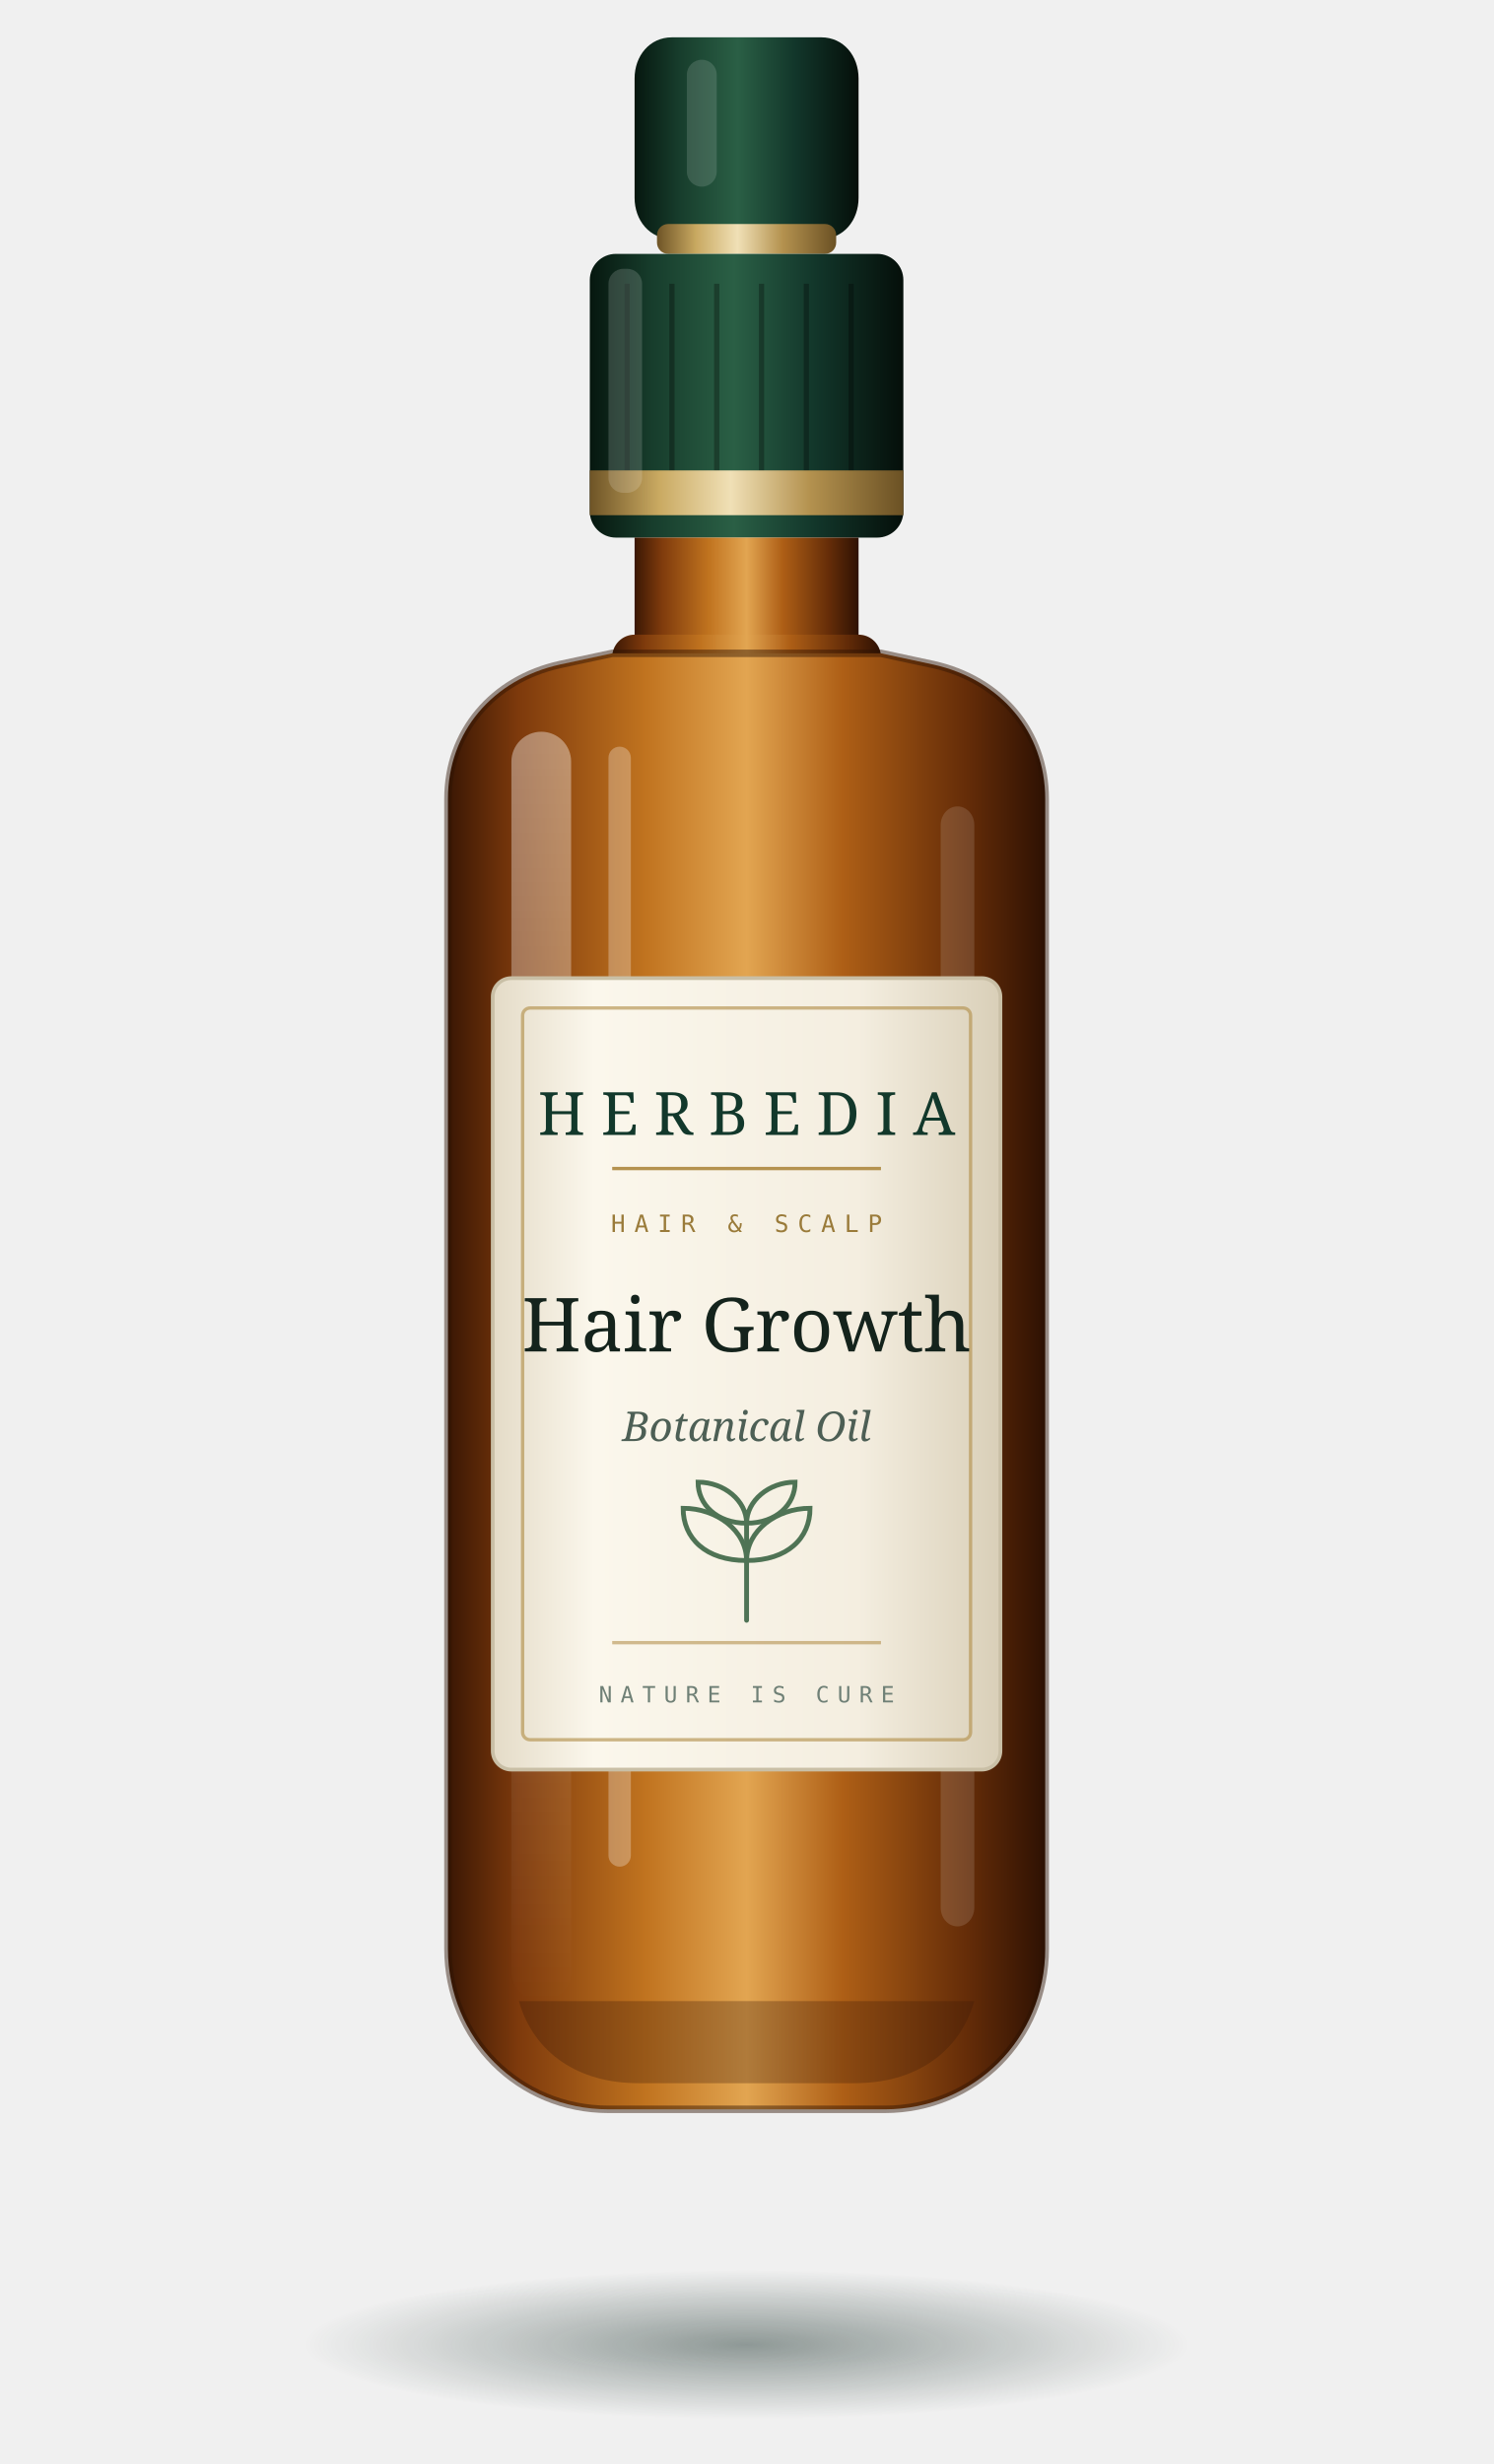
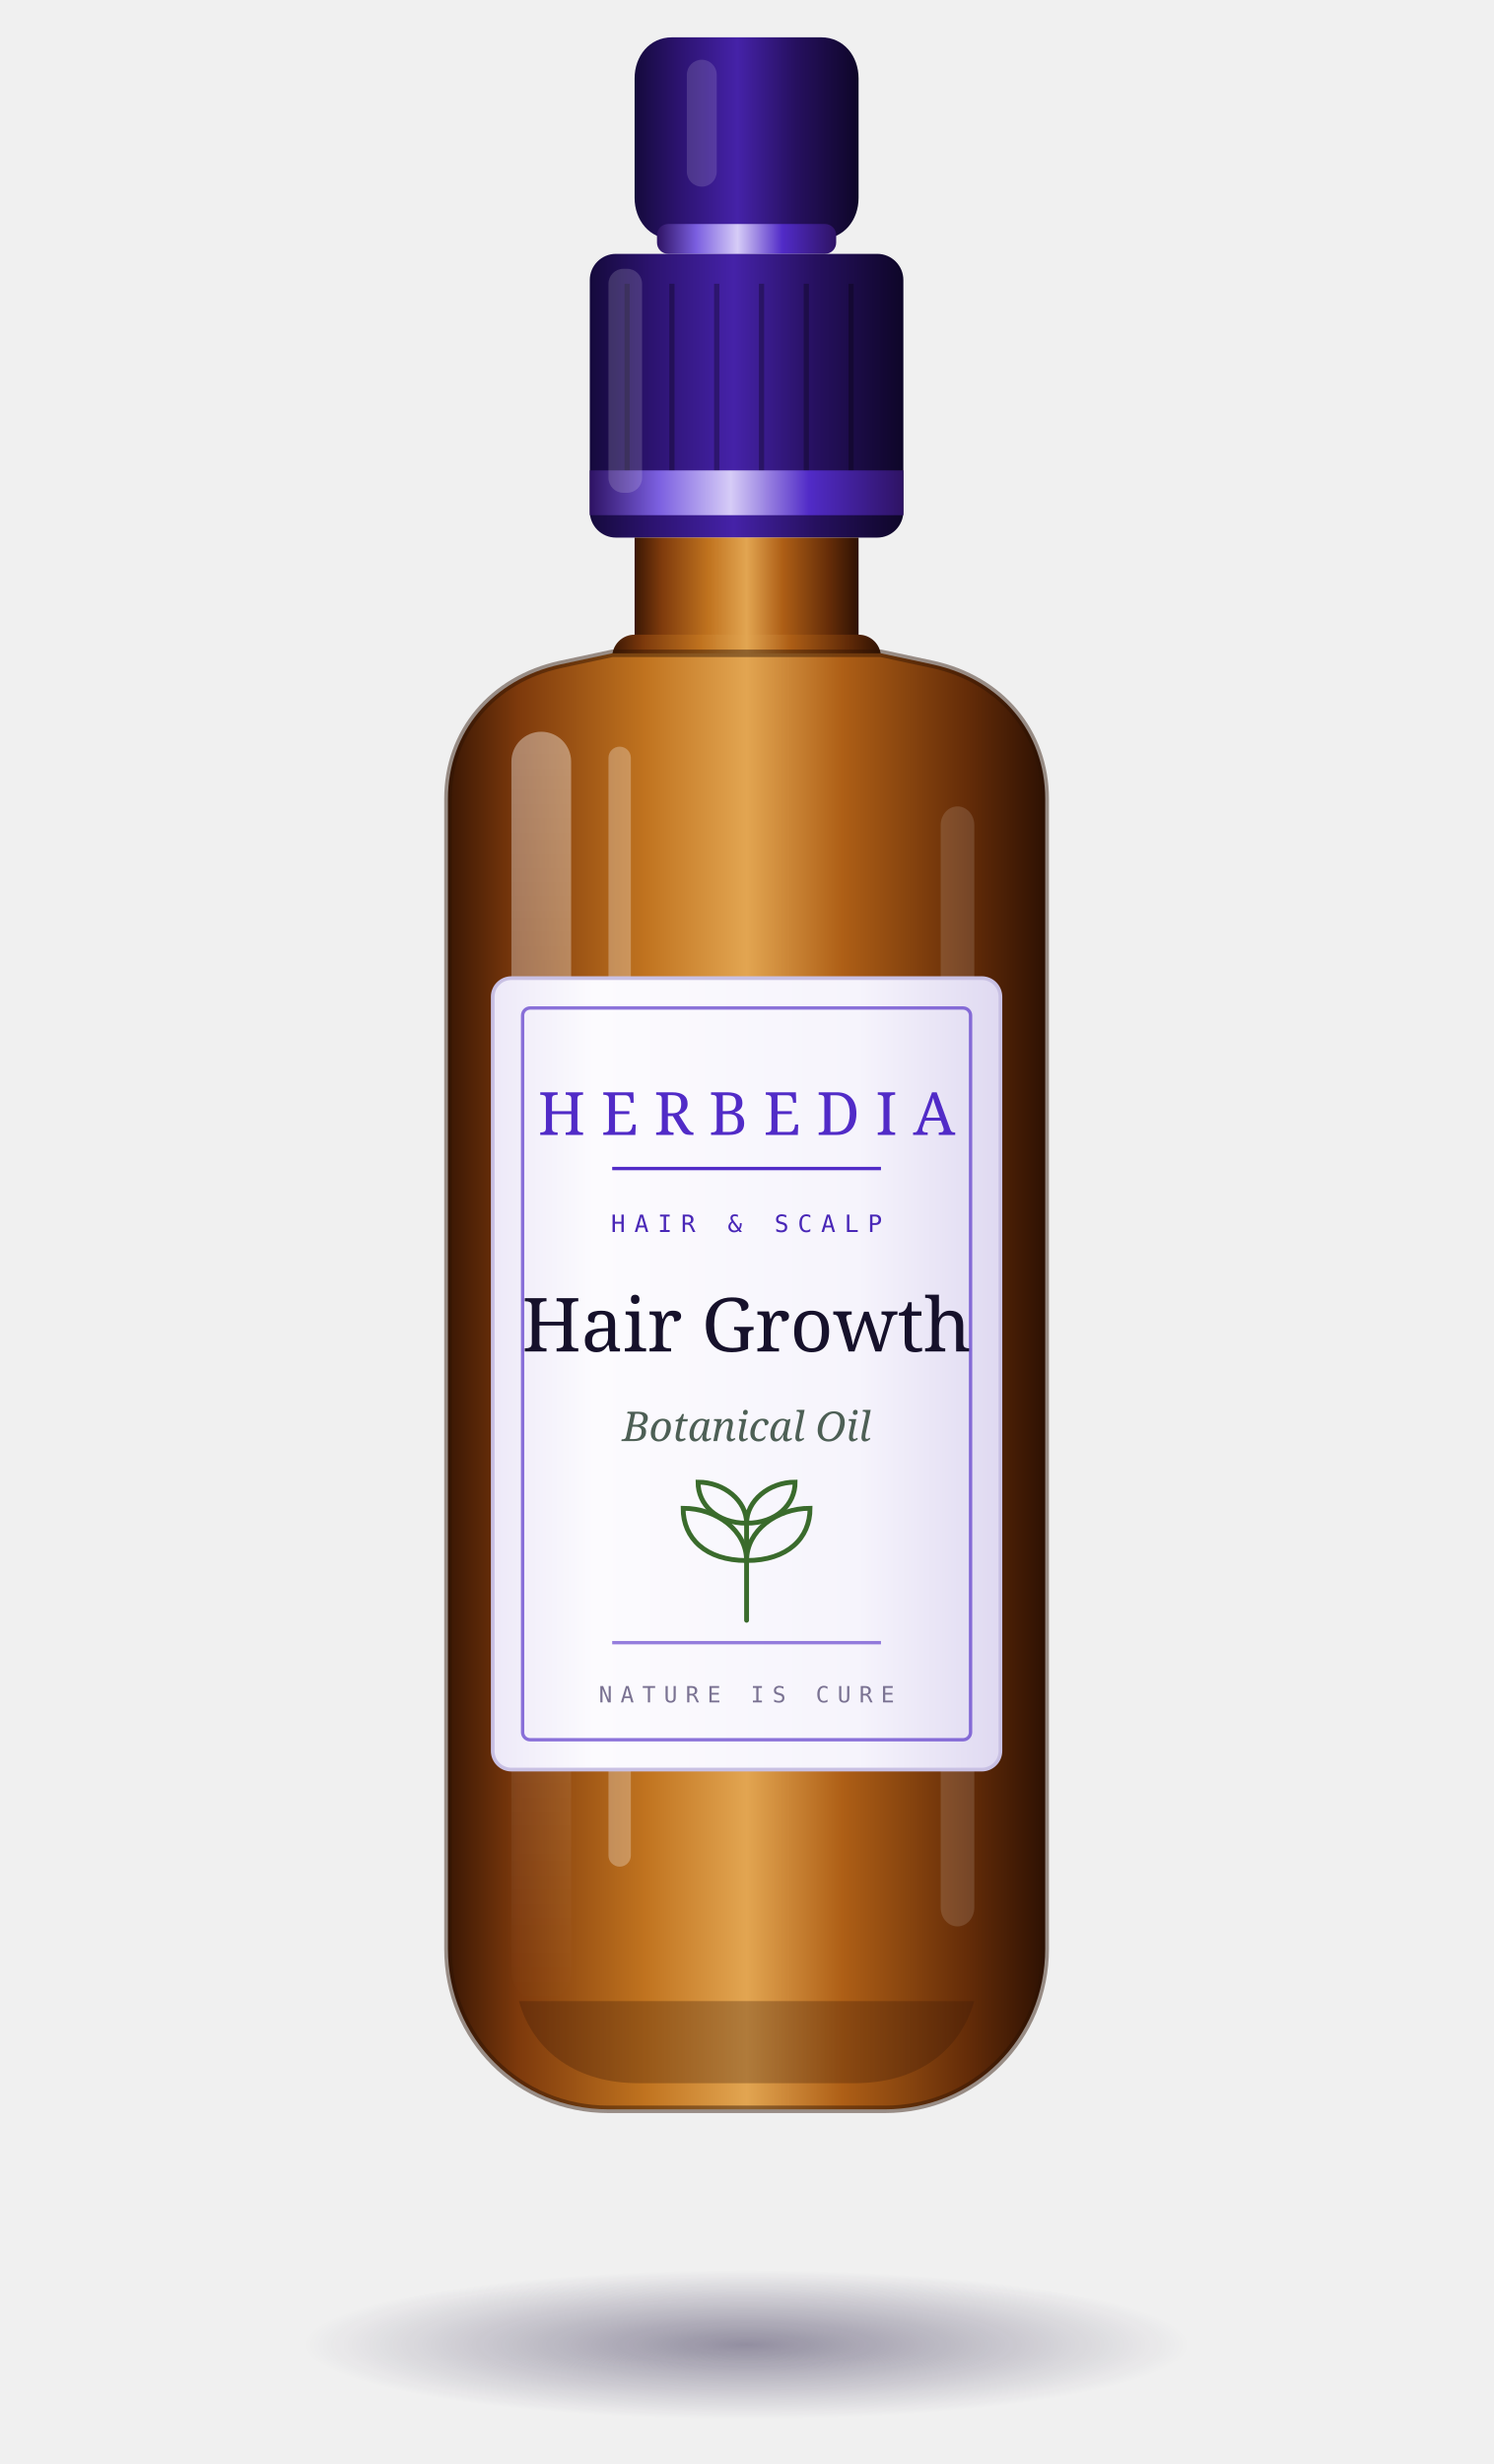
<svg xmlns="http://www.w3.org/2000/svg" viewBox="0 0 400 660" role="img" aria-label="Herbedia Hair Growth in an amber glass dropper bottle">
  <defs>
    <linearGradient id="og" x1="0" y1="0" x2="1" y2="0">
      <stop offset="0" stop-color="#3A1704" />
      <stop offset=".12" stop-color="#7E3A0C" />
      <stop offset=".33" stop-color="#C0731F" />
      <stop offset=".5" stop-color="#E2A551" />
      <stop offset=".66" stop-color="#AE5F16" />
      <stop offset=".87" stop-color="#642C08" />
      <stop offset="1" stop-color="#2E1103" />
    </linearGradient>
    <linearGradient id="cap" x1="0" y1="0" x2="1" y2="0">
-       <stop offset="0" stop-color="#06170F" />
-       <stop offset=".2" stop-color="#173D2C" />
-       <stop offset=".46" stop-color="#2A5F45" />
-       <stop offset=".72" stop-color="#12362A" />
-       <stop offset="1" stop-color="#050F0A" />
+       <stop offset="0" stop-color="#150A3C" />
+       <stop offset=".2" stop-color="#2C1370" />
+       <stop offset=".46" stop-color="#4522A8" />
+       <stop offset=".72" stop-color="#26105F" />
+       <stop offset="1" stop-color="#0E0628" />
    </linearGradient>
    <linearGradient id="brass" x1="0" y1="0" x2="1" y2="0">
-       <stop offset="0" stop-color="#6E5426" />
-       <stop offset=".22" stop-color="#C9A961" />
-       <stop offset=".45" stop-color="#F0E0B6" />
-       <stop offset=".7" stop-color="#B4924F" />
-       <stop offset="1" stop-color="#6B5124" />
+       <stop offset="0" stop-color="#2E1364" />
+       <stop offset=".22" stop-color="#7B5FE0" />
+       <stop offset=".45" stop-color="#D6CCF7" />
+       <stop offset=".7" stop-color="#512BC7" />
+       <stop offset="1" stop-color="#2E1364" />
    </linearGradient>
    <linearGradient id="lbl" x1="0" y1="0" x2="1" y2="0">
-       <stop offset="0" stop-color="#E4DBC7" />
-       <stop offset=".2" stop-color="#FBF7EC" />
-       <stop offset=".72" stop-color="#F4EEE0" />
-       <stop offset="1" stop-color="#D9CFB8" />
+       <stop offset="0" stop-color="#EDE9F8" />
+       <stop offset=".2" stop-color="#FCFBFE" />
+       <stop offset=".72" stop-color="#F6F4FC" />
+       <stop offset="1" stop-color="#DFD9F1" />
    </linearGradient>
    <linearGradient id="glare" x1="0" y1="0" x2="0" y2="1">
      <stop offset="0" stop-color="#fff" stop-opacity=".7" />
      <stop offset="1" stop-color="#fff" stop-opacity="0" />
    </linearGradient>
    <radialGradient id="shdw" cx=".5" cy=".5" r=".5">
-       <stop offset="0" stop-color="#08201A" stop-opacity=".42" />
-       <stop offset="1" stop-color="#08201A" stop-opacity="0" />
+       <stop offset="0" stop-color="#120833" stop-opacity=".42" />
+       <stop offset="1" stop-color="#120833" stop-opacity="0" />
    </radialGradient>
  </defs>
  <ellipse cx="200" cy="628" rx="118" ry="20" fill="url(#shdw)" />
  <path d="M180 10h40c6 0 10 5 10 11v32c0 6-4 11-10 11h-40c-6 0-10-5-10-11V21c0-6 4-11 10-11z" fill="url(#cap)" />
  <rect x="184" y="16" width="8" height="34" rx="4" fill="#fff" opacity=".14" />
  <rect x="176" y="60" width="48" height="8" rx="3" fill="url(#brass)" />
  <rect x="158" y="68" width="84" height="76" rx="7" fill="url(#cap)" />
  <g opacity=".3" stroke="#000" stroke-width="1.4">
    <path d="M168 76v60M180 76v60M192 76v60M204 76v60M216 76v60M228 76v60" />
  </g>
  <rect x="158" y="126" width="84" height="12" fill="url(#brass)" />
  <rect x="163" y="72" width="9" height="60" rx="4" fill="#fff" opacity=".16" />
  <rect x="170" y="144" width="60" height="34" fill="url(#og)" />
  <rect x="164" y="170" width="72" height="16" rx="6" fill="url(#og)" />
  <path d="M120 214c0-18 12-32 30-36l14-3h72l14 3c18 4 30 18 30 36v308c0 24-19 43-43 43H163c-24 0-43-19-43-43V214z" fill="url(#og)" />
  <path d="M120 214c0-18 12-32 30-36l14-3h72l14 3c18 4 30 18 30 36v308c0 24-19 43-43 43H163c-24 0-43-19-43-43V214z" fill="none" stroke="#2E1204" stroke-opacity=".45" stroke-width="2" />
  <rect x="137" y="196" width="16" height="340" rx="8" fill="url(#glare)" opacity=".55" />
  <rect x="163" y="200" width="6" height="300" rx="3" fill="#fff" opacity=".28" />
  <rect x="252" y="216" width="9" height="300" rx="5" fill="#fff" opacity=".13" />
  <rect x="132" y="262" width="136" height="212" rx="5" fill="url(#lbl)" />
-   <rect x="132" y="262" width="136" height="212" rx="5" fill="none" stroke="#C9BFA6" stroke-width="1" />
-   <rect x="140" y="270" width="120" height="196" rx="2" fill="none" stroke="#B4924F" stroke-width=".9" stroke-opacity=".65" />
-   <g fill="#12382B" font-family="Newsreader,Georgia,serif" text-anchor="middle">
+   <rect x="132" y="262" width="136" height="212" rx="5" fill="none" stroke="#C9C1E4" stroke-width="1" />
+   <rect x="140" y="270" width="120" height="196" rx="2" fill="none" stroke="#512BC7" stroke-width=".9" stroke-opacity=".65" />
+   <g fill="#512BC7" font-family="Newsreader,Georgia,serif" text-anchor="middle">
    <text x="200" y="304" font-size="16" letter-spacing="4.2">HERBEDIA</text>
  </g>
-   <path d="M164 313h72" stroke="#B4924F" stroke-width=".9" />
-   <g fill="#9A7B3A" font-family="'JetBrains Mono',monospace" text-anchor="middle">
+   <path d="M164 313h72" stroke="#512BC7" stroke-width=".9" />
+   <g fill="#4927B7" font-family="'JetBrains Mono',monospace" text-anchor="middle">
    <text x="200" y="330" font-size="6.4" letter-spacing="2.4">HAIR &amp; SCALP</text>
  </g>
-   <g fill="#14231C" font-family="Newsreader,Georgia,serif" text-anchor="middle">
+   <g fill="#16112B" font-family="Newsreader,Georgia,serif" text-anchor="middle">
    <text x="200" y="362" font-size="20">Hair Growth</text>
    <text x="200" y="386" font-size="11" font-style="italic" fill="#4D5F55">Botanical Oil</text>
  </g>
-   <g transform="translate(200 414)" stroke="#4F7355" stroke-width="1.3" fill="none" stroke-linecap="round">
+   <g transform="translate(200 414)" stroke="#3A6B2C" stroke-width="1.3" fill="none" stroke-linecap="round">
    <path d="M0 20V-8" />
    <path d="M0 4c-11 0-17-6-17-14 9 0 17 6 17 14zM0 4c11 0 17-6 17-14-9 0-17 6-17 14z" />
    <path d="M0-6c-8 0-13-5-13-11 7 0 13 5 13 11zM0-6c8 0 13-5 13-11-7 0-13 5-13 11z" />
  </g>
-   <path d="M164 440h72" stroke="#B4924F" stroke-width=".9" stroke-opacity=".6" />
-   <g fill="#6F8076" font-family="'JetBrains Mono',monospace" text-anchor="middle">
+   <path d="M164 440h72" stroke="#512BC7" stroke-width=".9" stroke-opacity=".6" />
+   <g fill="#7A7292" font-family="'JetBrains Mono',monospace" text-anchor="middle">
    <text x="200" y="456" font-size="6" letter-spacing="2.2">NATURE IS CURE</text>
  </g>
  <path d="M139 536h122c-4 14-16 22-32 22h-58c-16 0-28-8-32-22z" fill="#3A1806" opacity=".3" />
</svg>
